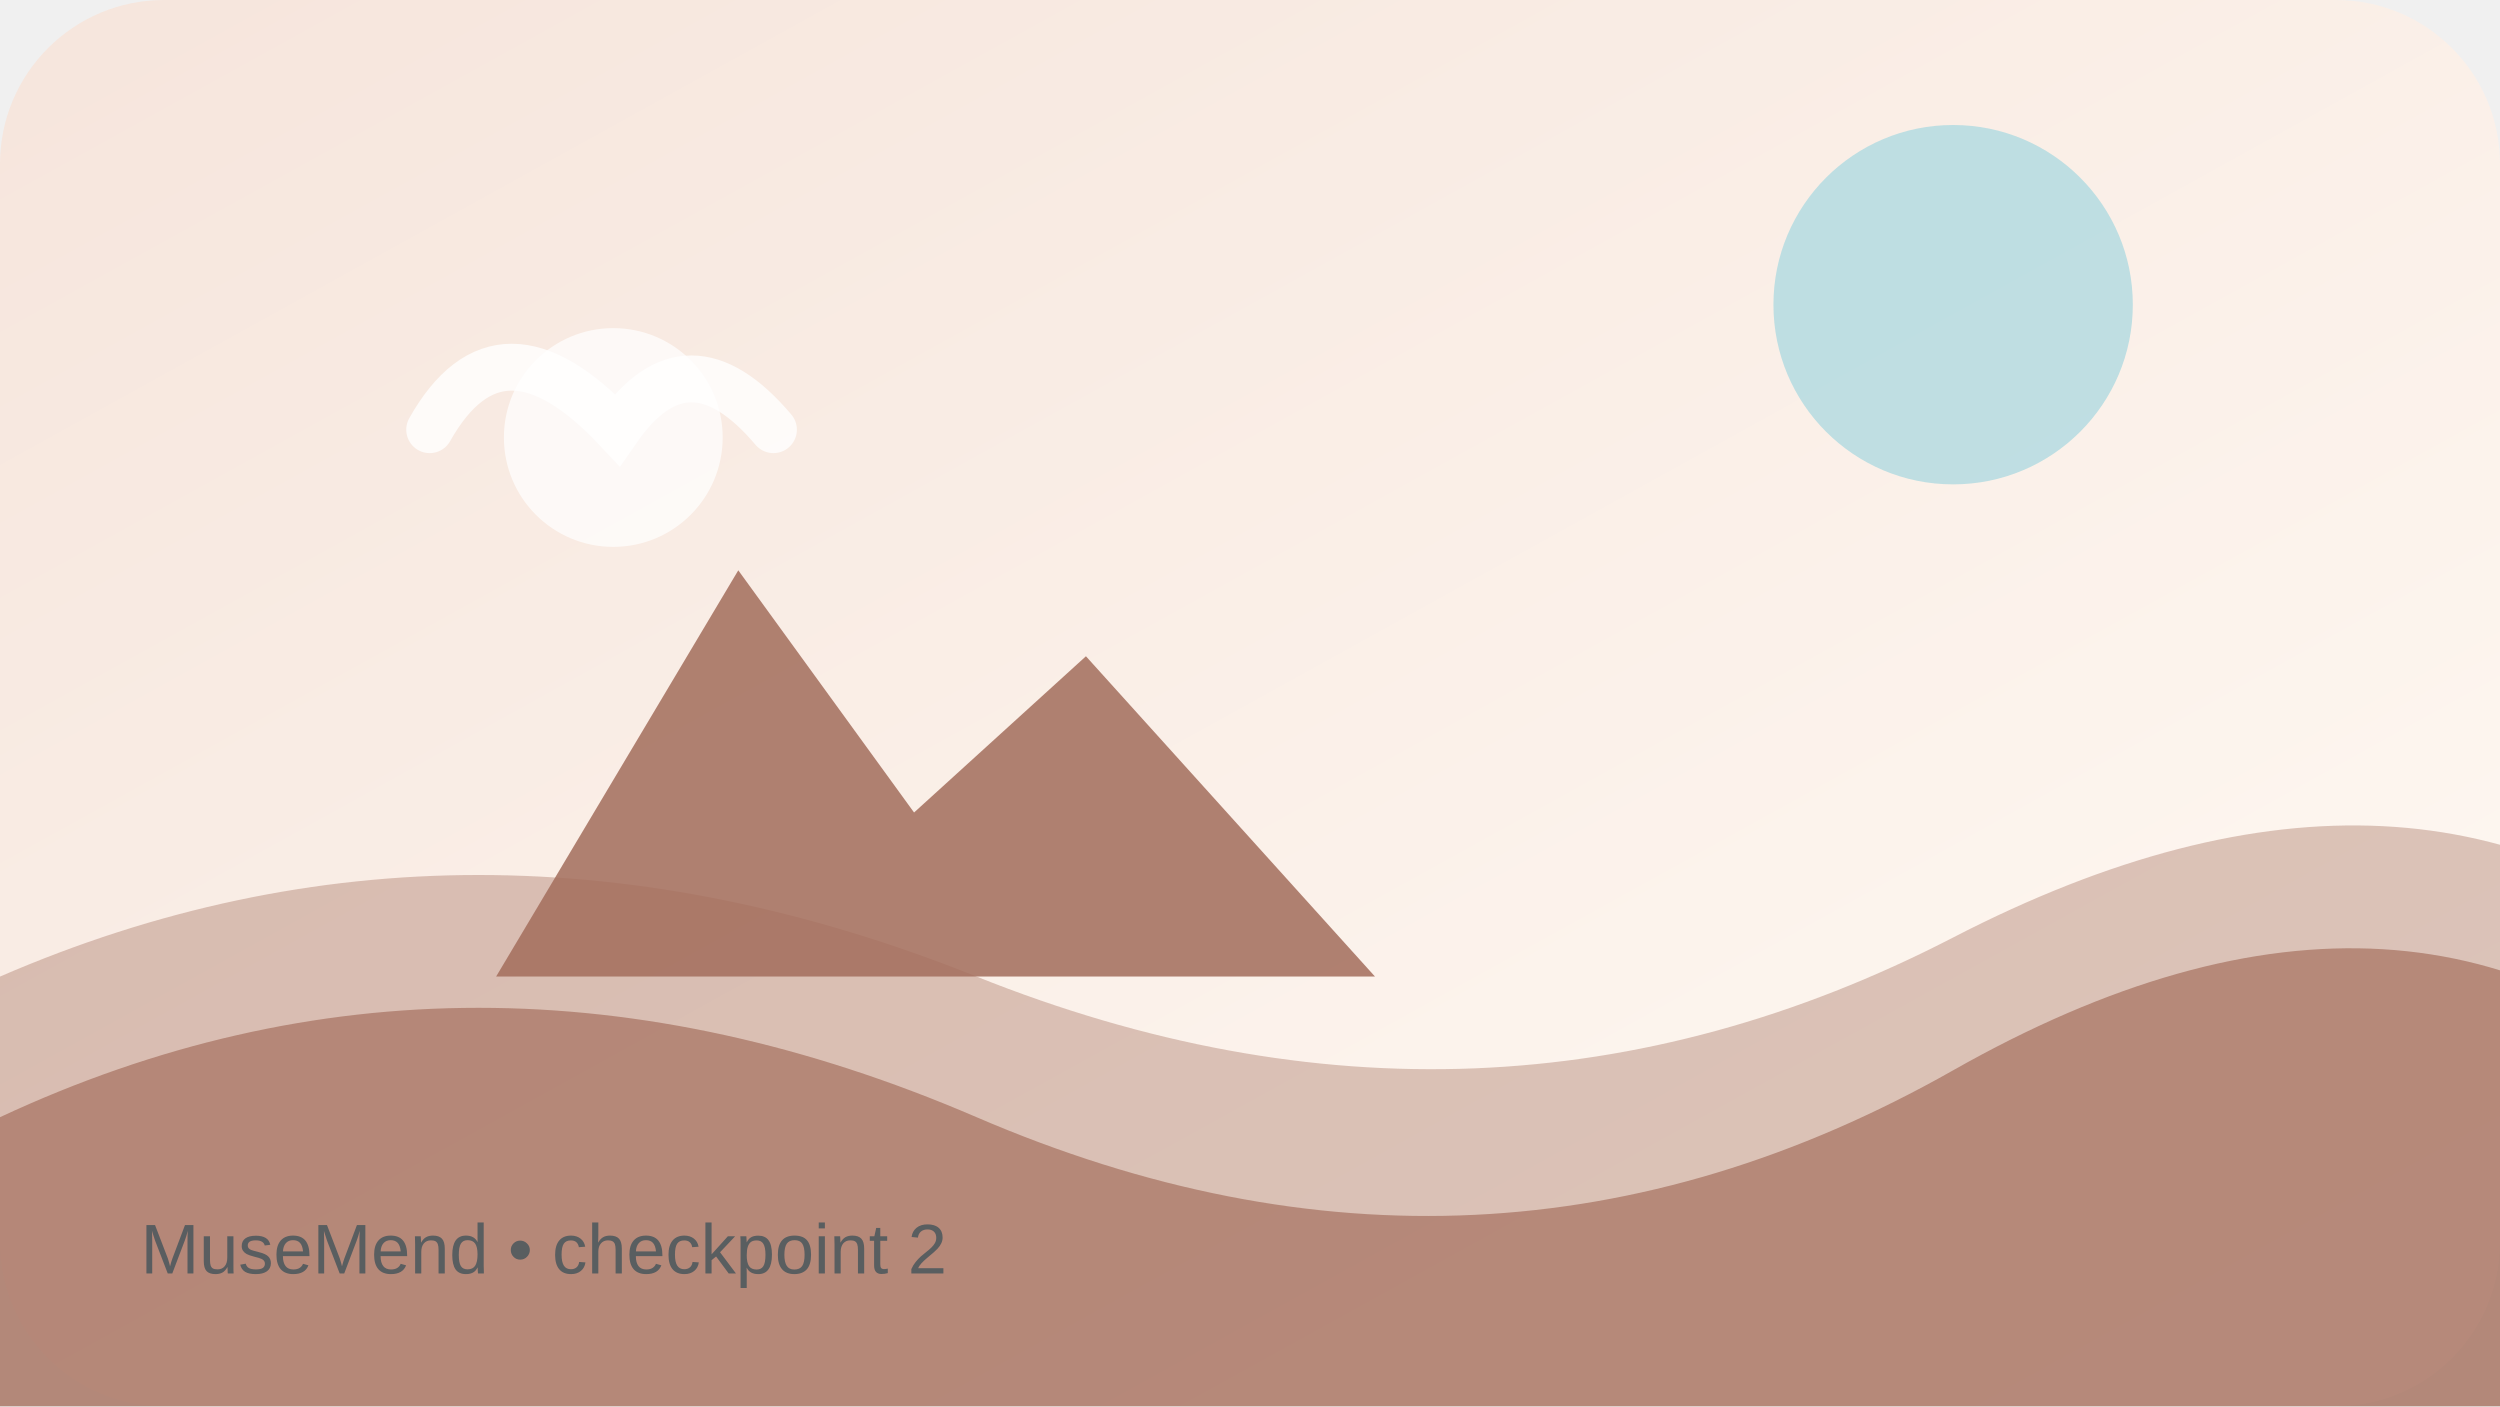
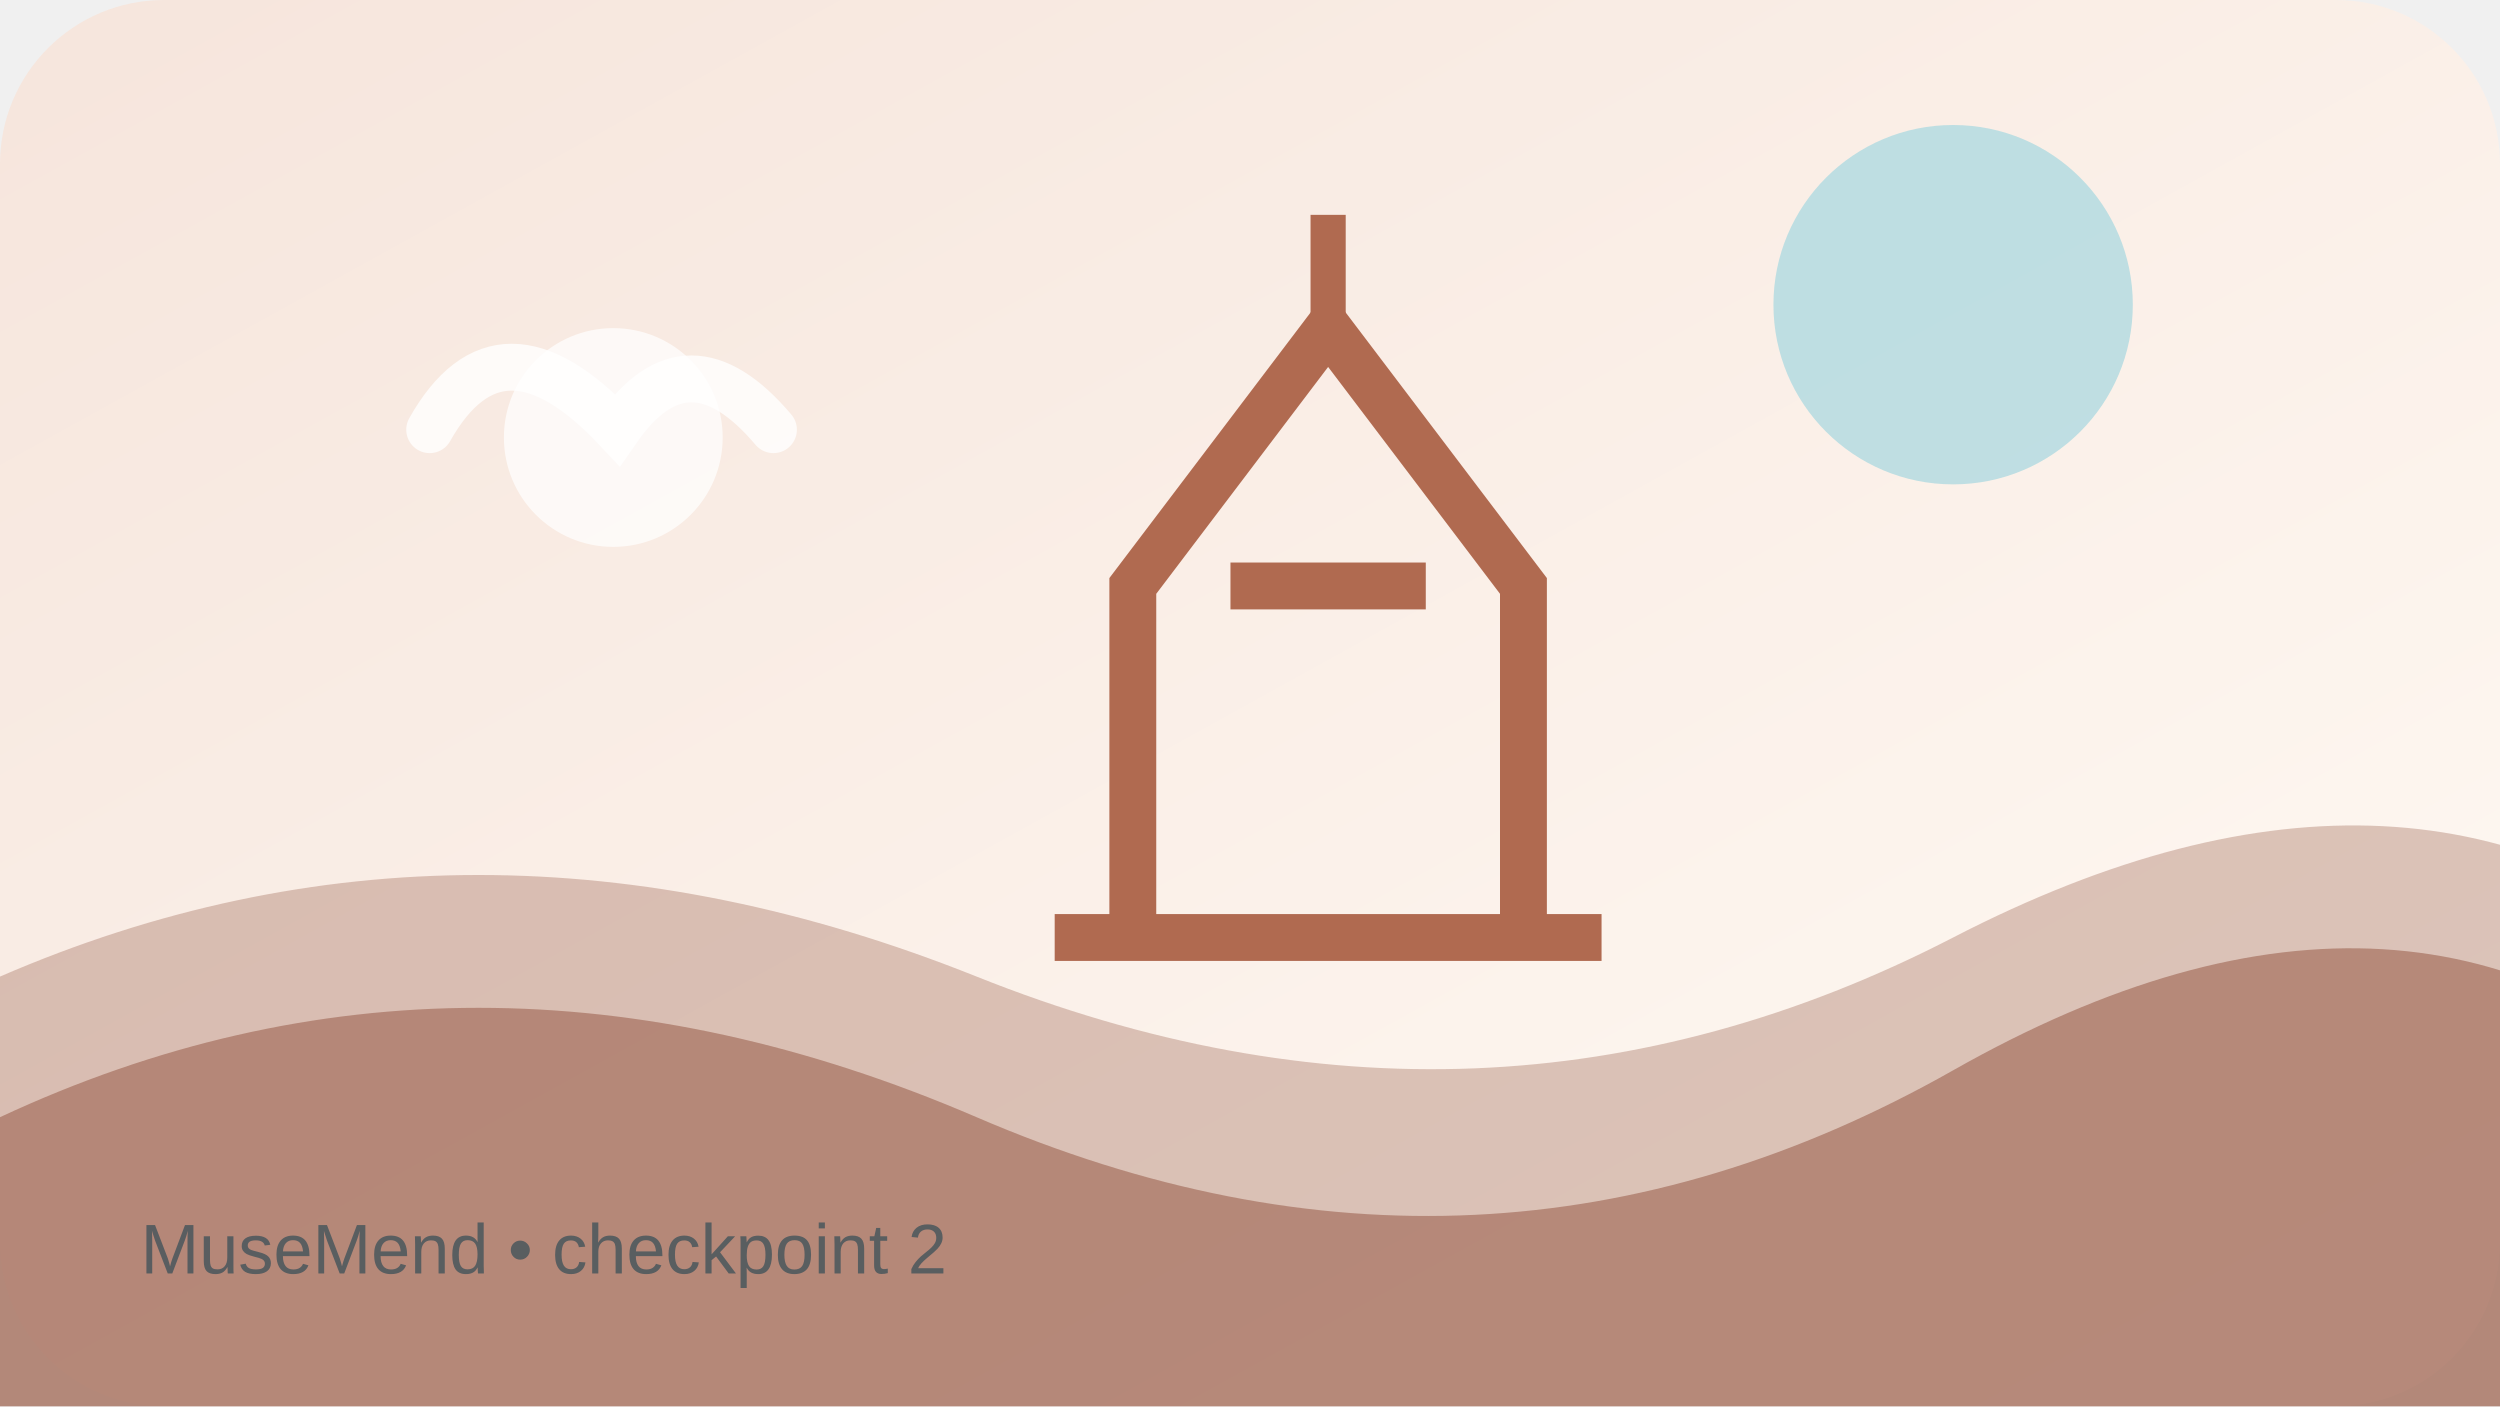
<svg xmlns="http://www.w3.org/2000/svg" viewBox="0 0 640 360">
  <defs>
    <linearGradient id="g" x1="0" x2="1" y1="0" y2="1">
      <stop stop-color="#f6e5dc" />
      <stop offset="1" stop-color="#fffaf4" />
    </linearGradient>
  </defs>
  <rect width="640" height="360" rx="42" fill="url(#g)" />
  <circle cx="500" cy="78" r="46" fill="#b6dce1" opacity=".88" />
  <path d="M0 250 Q120 198 250 250 T500 240 T700 250 V360 H0Z" fill="#a46e5d" opacity=".38" />
  <path d="M0 286 Q120 230 250 286 T500 274 T700 286 V360 H0Z" fill="#a46e5d" opacity=".68" />
-   <path d="M127 250 l62-104 45 62 44-40 74 82z" fill="#a46e5d" opacity=".86" />
+   <path d="M270 240h140M290 240V150l50-66 50 66v90M315 150h50" fill="none" stroke="#b06a50" stroke-width="12" />
+   <path d="M340 84V55" stroke="#b06a50" stroke-width="9" />
  <circle cx="157" cy="112" r="28" fill="#ffffff" opacity=".72" />
  <path d="M110 110 q18-32 48 0 q18-26 40 0" fill="none" stroke="#ffffff" stroke-width="12" stroke-linecap="round" opacity=".8" />
  <text x="36" y="326" font-family="Arial,sans-serif" font-size="18" fill="#324b55" opacity=".7">MuseMend • checkpoint 2</text>
</svg>
